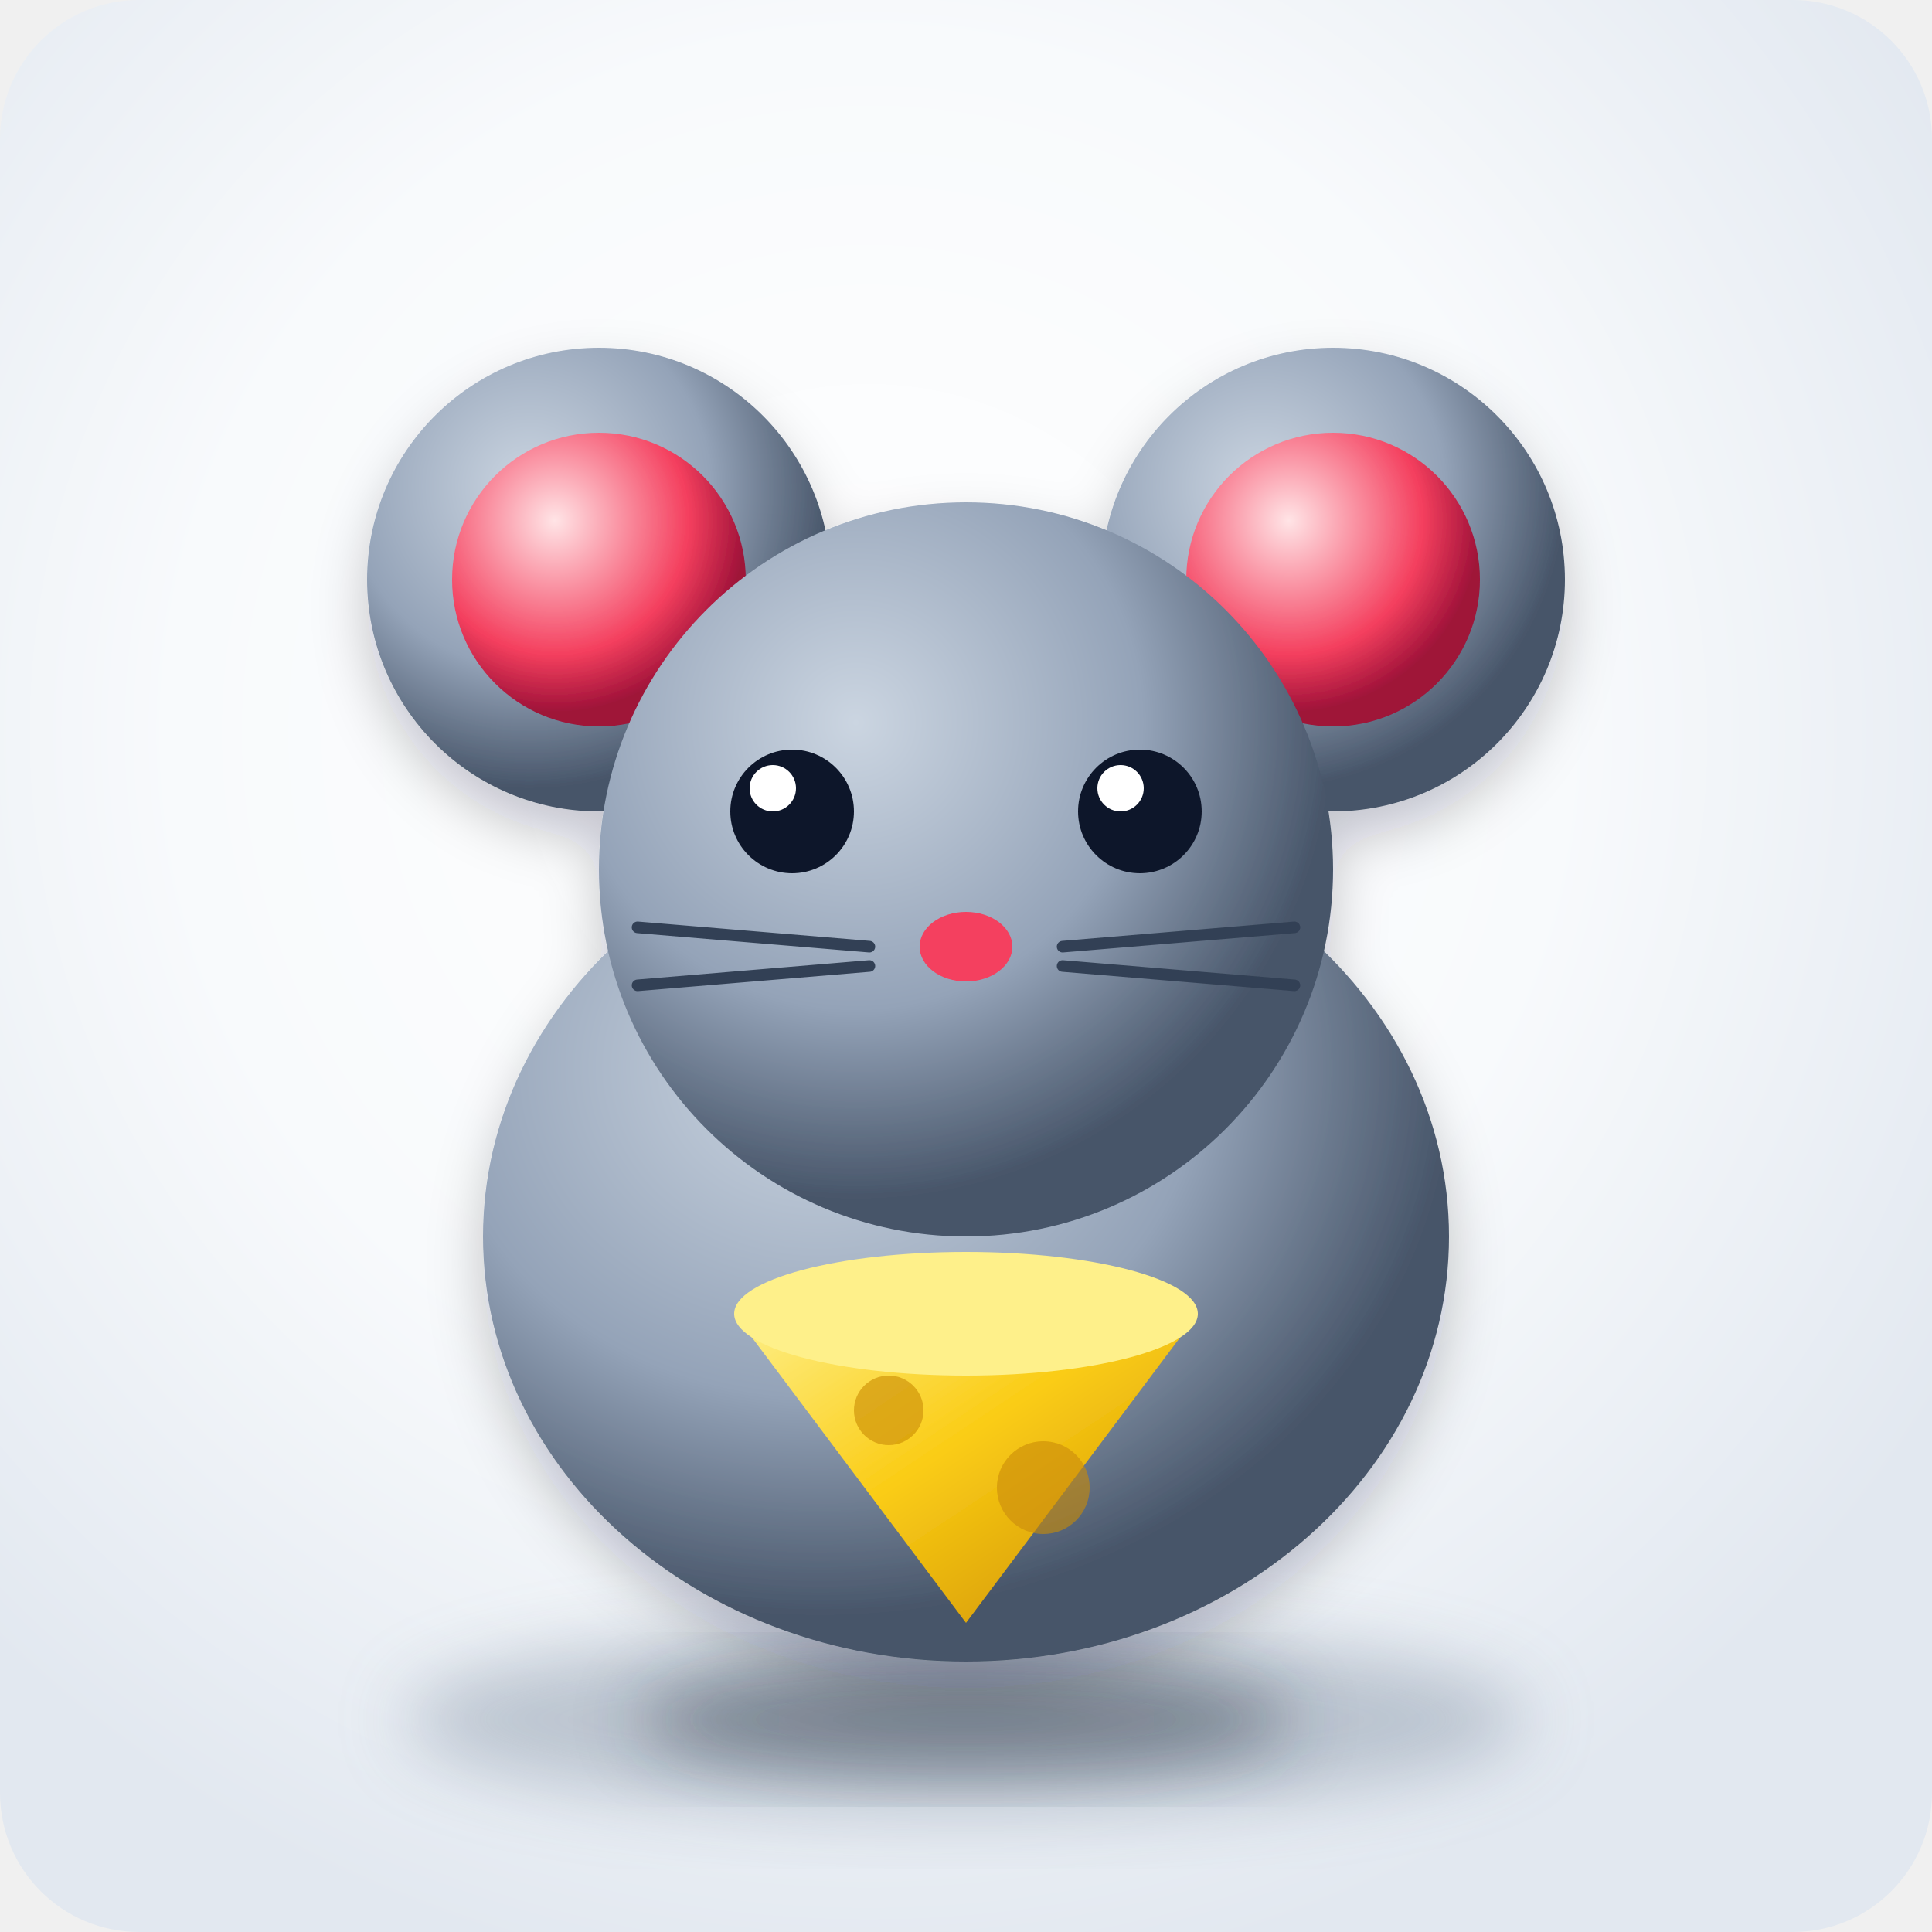
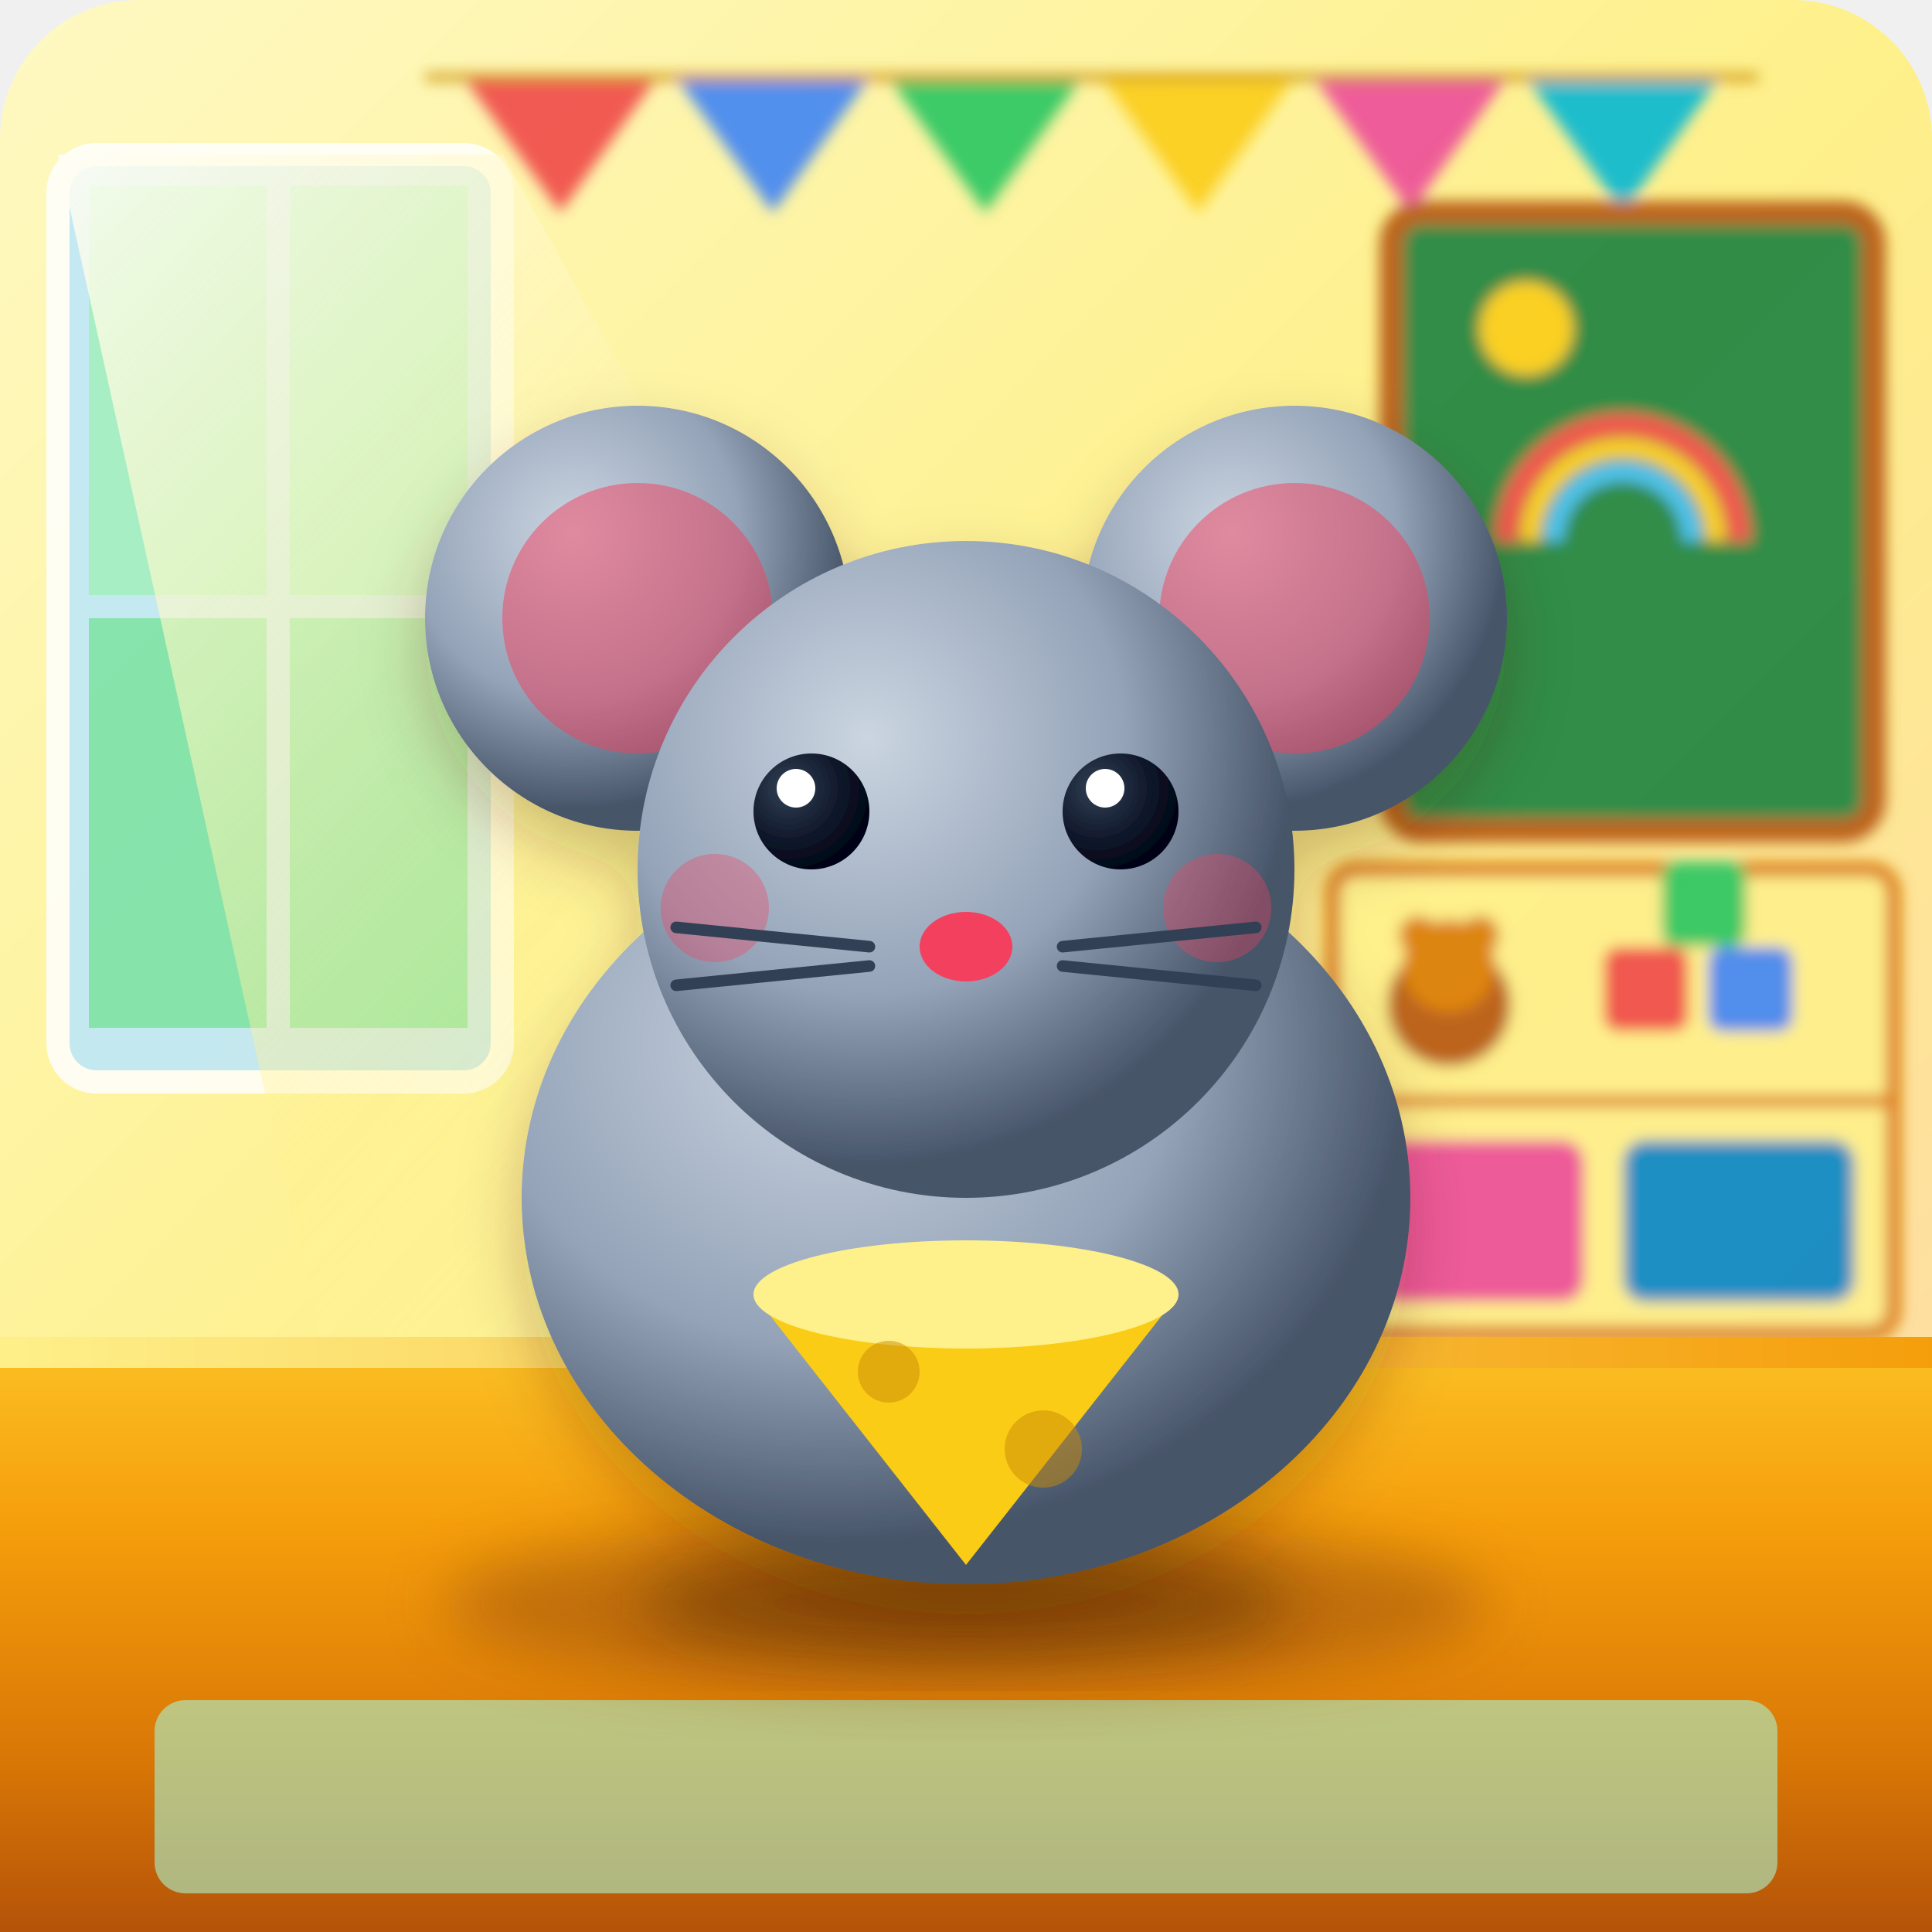
<svg xmlns="http://www.w3.org/2000/svg" viewBox="0 0 500 500" width="100%" height="100%">
  <defs>
-     <radialGradient id="bgGlow" cx="45%" cy="38%" r="65%">
-       <stop offset="0%" stop-color="#ffffff" />
-       <stop offset="55%" stop-color="#f8fafc" />
-       <stop offset="100%" stop-color="#e2e8f0" />
+     <linearGradient id="roomWall" x1="0%" y1="0%" x2="100%" y2="100%">
+       <stop offset="0%" stop-color="#fef9c3" />
+       <stop offset="50%" stop-color="#fef08a" />
+       <stop offset="100%" stop-color="#fed7aa" />
+     </linearGradient>
+     <linearGradient id="sunBeam" x1="0%" y1="0%" x2="100%" y2="100%">
+       <stop offset="0%" stop-color="#ffffff" stop-opacity="0.85" />
+       <stop offset="50%" stop-color="#fef08a" stop-opacity="0.35" />
+       <stop offset="100%" stop-color="#ffffff" stop-opacity="0" />
+     </linearGradient>
+     <linearGradient id="oakTable" x1="0%" y1="0%" x2="0%" y2="100%">
+       <stop offset="0%" stop-color="#fbbf24" />
+       <stop offset="30%" stop-color="#f59e0b" />
+       <stop offset="70%" stop-color="#d97706" />
+       <stop offset="100%" stop-color="#b45309" />
+     </linearGradient>
+     <linearGradient id="tableBevel" x1="0%" y1="0%" x2="100%" y2="0%">
+       <stop offset="0%" stop-color="#fef08a" />
+       <stop offset="100%" stop-color="#f59e0b" />
+     </linearGradient>
+     <filter id="bgBlur" x="-10%" y="-10%" width="120%" height="120%">
+       <feGaussianBlur stdDeviation="1.8" />
+     </filter>
+     <filter id="tableShadow" x="-30%" y="-30%" width="160%" height="160%">
+       <feGaussianBlur stdDeviation="8" />
+     </filter>
+     <filter id="charDepth" x="-20%" y="-20%" width="140%" height="140%">
+       <feDropShadow dx="0" dy="8" stdDeviation="8" flood-color="#451a03" flood-opacity="0.25" />
+     </filter>
+     <radialGradient id="pixarEye" cx="30%" cy="30%" r="70%">
+       <stop offset="0%" stop-color="#334155" />
+       <stop offset="65%" stop-color="#0f172a" />
+       <stop offset="100%" stop-color="#020617" />
    </radialGradient>
-     <filter id="groundShadow" x="-30%" y="-30%" width="160%" height="160%">
-       <feGaussianBlur stdDeviation="9" />
-     </filter>
-     <filter id="clayShadow" x="-25%" y="-25%" width="150%" height="150%">
-       <feDropShadow dx="0" dy="7" stdDeviation="7" flood-color="#0f172a" flood-opacity="0.22" />
-     </filter>
-     <filter id="softGlow" x="-20%" y="-20%" width="140%" height="140%">
-       <feGaussianBlur stdDeviation="3" result="blur" />
-       <feComposite in="SourceGraphic" in2="blur" operator="over" />
-     </filter>
-     <radialGradient id="mouseFur" cx="35%" cy="30%" r="65%">
+     <radialGradient id="mouseGrey" cx="35%" cy="30%" r="65%">
      <stop offset="0%" stop-color="#cbd5e1" />
      <stop offset="60%" stop-color="#94a3b8" />
      <stop offset="100%" stop-color="#475569" />
    </radialGradient>
-     <radialGradient id="mouseEarInner" cx="35%" cy="30%" r="65%">
-       <stop offset="0%" stop-color="#ffe4e6" />
-       <stop offset="70%" stop-color="#f43f5e" />
-       <stop offset="100%" stop-color="#9f1239" />
-     </radialGradient>
-     <linearGradient id="cheeseYellow" x1="0%" y1="0%" x2="100%" y2="100%">
-       <stop offset="0%" stop-color="#fef08a" />
-       <stop offset="45%" stop-color="#facc15" />
-       <stop offset="100%" stop-color="#ca8a04" />
-     </linearGradient>
  </defs>
-   <rect width="500" height="500" rx="36" fill="url(#bgGlow)" />
-   <ellipse cx="250" cy="445" rx="145" ry="24" fill="#64748b" opacity="0.35" filter="url(#groundShadow)" />
-   <ellipse cx="250" cy="445" rx="85" ry="14" fill="#1e293b" opacity="0.45" filter="url(#groundShadow)" />
-   <g filter="url(#clayShadow)">
-     <circle cx="155" cy="150" r="60" fill="url(#mouseFur)" />
-     <circle cx="155" cy="150" r="38" fill="url(#mouseEarInner)" />
-     <circle cx="345" cy="150" r="60" fill="url(#mouseFur)" />
-     <circle cx="345" cy="150" r="38" fill="url(#mouseEarInner)" />
-     <ellipse cx="250" cy="320" rx="125" ry="110" fill="url(#mouseFur)" />
-     <circle cx="250" cy="225" r="95" fill="url(#mouseFur)" />
-     <circle cx="205" cy="210" r="16" fill="#0f172a" />
-     <circle cx="295" cy="210" r="16" fill="#0f172a" />
-     <circle cx="200" cy="204" r="6" fill="#ffffff" />
-     <circle cx="290" cy="204" r="6" fill="#ffffff" />
+   <rect width="500" height="500" rx="36" fill="url(#roomWall)" />
+   <g opacity="0.85">
+     <rect x="15" y="40" width="115" height="240" rx="10" fill="#bae6fd" stroke="#ffffff" stroke-width="6" />
+     <rect x="23" y="48" width="46" height="106" fill="#86efac" opacity="0.65" />
+     <rect x="75" y="48" width="46" height="106" fill="#86efac" opacity="0.65" />
+     <rect x="23" y="160" width="46" height="106" fill="#4ade80" opacity="0.65" />
+     <rect x="75" y="160" width="46" height="106" fill="#4ade80" opacity="0.65" />
+     <polygon points="15,40 130,40 320,380 90,380" fill="url(#sunBeam)" />
+   </g>
+   <g filter="url(#bgBlur)" opacity="0.88">
+     <polygon points="120,20 145,55 170,20" fill="#ef4444" />
+     <polygon points="175,20 200,55 225,20" fill="#3b82f6" />
+     <polygon points="230,20 255,55 280,20" fill="#22c55e" />
+     <polygon points="285,20 310,55 335,20" fill="#facc15" />
+     <polygon points="340,20 365,55 390,20" fill="#ec4899" />
+     <polygon points="395,20 420,55 445,20" fill="#06b6d4" />
+     <line x1="110" y1="20" x2="455" y2="20" stroke="#ca8a04" stroke-width="2" />
+     <rect x="360" y="55" width="125" height="160" rx="8" fill="#15803d" stroke="#b45309" stroke-width="6" />
+     <path d="M 390 140 A 30 30 0 0 1 450 140" fill="none" stroke="#ef4444" stroke-width="6" />
+     <path d="M 396 140 A 24 24 0 0 1 444 140" fill="none" stroke="#facc15" stroke-width="5" />
+     <path d="M 402 140 A 18 18 0 0 1 438 140" fill="none" stroke="#38bdf8" stroke-width="5" />
+     <circle cx="395" cy="85" r="12" fill="#facc15" />
+     <rect x="345" y="225" width="145" height="120" rx="6" fill="#fef08a" stroke="#d97706" stroke-width="4" />
+     <line x1="345" y1="285" x2="490" y2="285" stroke="#d97706" stroke-width="3" />
+     <circle cx="375" cy="260" r="16" fill="#b45309" />
+     <circle cx="375" cy="250" r="12" fill="#d97706" />
+     <circle cx="367" cy="242" r="5" fill="#d97706" />
+     <circle cx="383" cy="242" r="5" fill="#d97706" />
+     <rect x="415" y="245" width="22" height="22" rx="4" fill="#ef4444" />
+     <rect x="442" y="245" width="22" height="22" rx="4" fill="#3b82f6" />
+     <rect x="430" y="223" width="22" height="22" rx="4" fill="#22c55e" />
+     <rect x="355" y="295" width="55" height="42" rx="6" fill="#ec4899" />
+     <rect x="420" y="295" width="60" height="42" rx="6" fill="#0284c7" />
+   </g>
+   <path d="M 0 350 L 500 350 L 500 500 L 0 500 Z" fill="url(#oakTable)" />
+   <rect x="0" y="346" width="500" height="8" fill="url(#tableBevel)" />
+   <rect x="40" y="440" width="420" height="50" rx="8" fill="#a7f3d0" opacity="0.6" />
+   <ellipse cx="250" cy="415" rx="135" ry="22" fill="#78350f" opacity="0.38" filter="url(#tableShadow)" />
+   <ellipse cx="250" cy="415" rx="85" ry="14" fill="#451a03" opacity="0.45" filter="url(#tableShadow)" />
+   <g filter="url(#charDepth)">
+     <circle cx="165" cy="160" r="55" fill="url(#mouseGrey)" />
+     <circle cx="165" cy="160" r="35" fill="#f43f5e" opacity="0.5" />
+     <circle cx="335" cy="160" r="55" fill="url(#mouseGrey)" />
+     <circle cx="335" cy="160" r="35" fill="#f43f5e" opacity="0.5" />
+     <ellipse cx="250" cy="310" rx="115" ry="100" fill="url(#mouseGrey)" />
+     <circle cx="250" cy="225" r="85" fill="url(#mouseGrey)" />
+     <circle cx="210" cy="210" r="15" fill="url(#pixarEye)" />
+     <circle cx="290" cy="210" r="15" fill="url(#pixarEye)" />
+     <circle cx="206" cy="204" r="5" fill="#ffffff" />
+     <circle cx="286" cy="204" r="5" fill="#ffffff" />
+     <circle cx="185" cy="235" r="14" fill="#f43f5e" opacity="0.35" />
+     <circle cx="315" cy="235" r="14" fill="#f43f5e" opacity="0.35" />
    <ellipse cx="250" cy="245" rx="12" ry="9" fill="#f43f5e" />
-     <line x1="165" y1="240" x2="225" y2="245" stroke="#334155" stroke-width="3" stroke-linecap="round" />
-     <line x1="165" y1="255" x2="225" y2="250" stroke="#334155" stroke-width="3" stroke-linecap="round" />
-     <line x1="335" y1="240" x2="275" y2="245" stroke="#334155" stroke-width="3" stroke-linecap="round" />
-     <line x1="335" y1="255" x2="275" y2="250" stroke="#334155" stroke-width="3" stroke-linecap="round" />
-     <polygon points="190,340 310,340 250,420" fill="url(#cheeseYellow)" />
-     <ellipse cx="250" cy="340" rx="60" ry="16" fill="#fef08a" />
-     <circle cx="230" cy="365" r="9" fill="#ca8a04" opacity="0.6" />
-     <circle cx="270" cy="385" r="12" fill="#ca8a04" opacity="0.6" />
+     <line x1="175" y1="240" x2="225" y2="245" stroke="#334155" stroke-width="3" stroke-linecap="round" />
+     <line x1="175" y1="255" x2="225" y2="250" stroke="#334155" stroke-width="3" stroke-linecap="round" />
+     <line x1="325" y1="240" x2="275" y2="245" stroke="#334155" stroke-width="3" stroke-linecap="round" />
+     <line x1="325" y1="255" x2="275" y2="250" stroke="#334155" stroke-width="3" stroke-linecap="round" />
+     <polygon points="195,335 305,335 250,405" fill="#facc15" />
+     <ellipse cx="250" cy="335" rx="55" ry="14" fill="#fef08a" />
+     <circle cx="230" cy="355" r="8" fill="#ca8a04" opacity="0.5" />
+     <circle cx="270" cy="375" r="10" fill="#ca8a04" opacity="0.5" />
  </g>
</svg>
